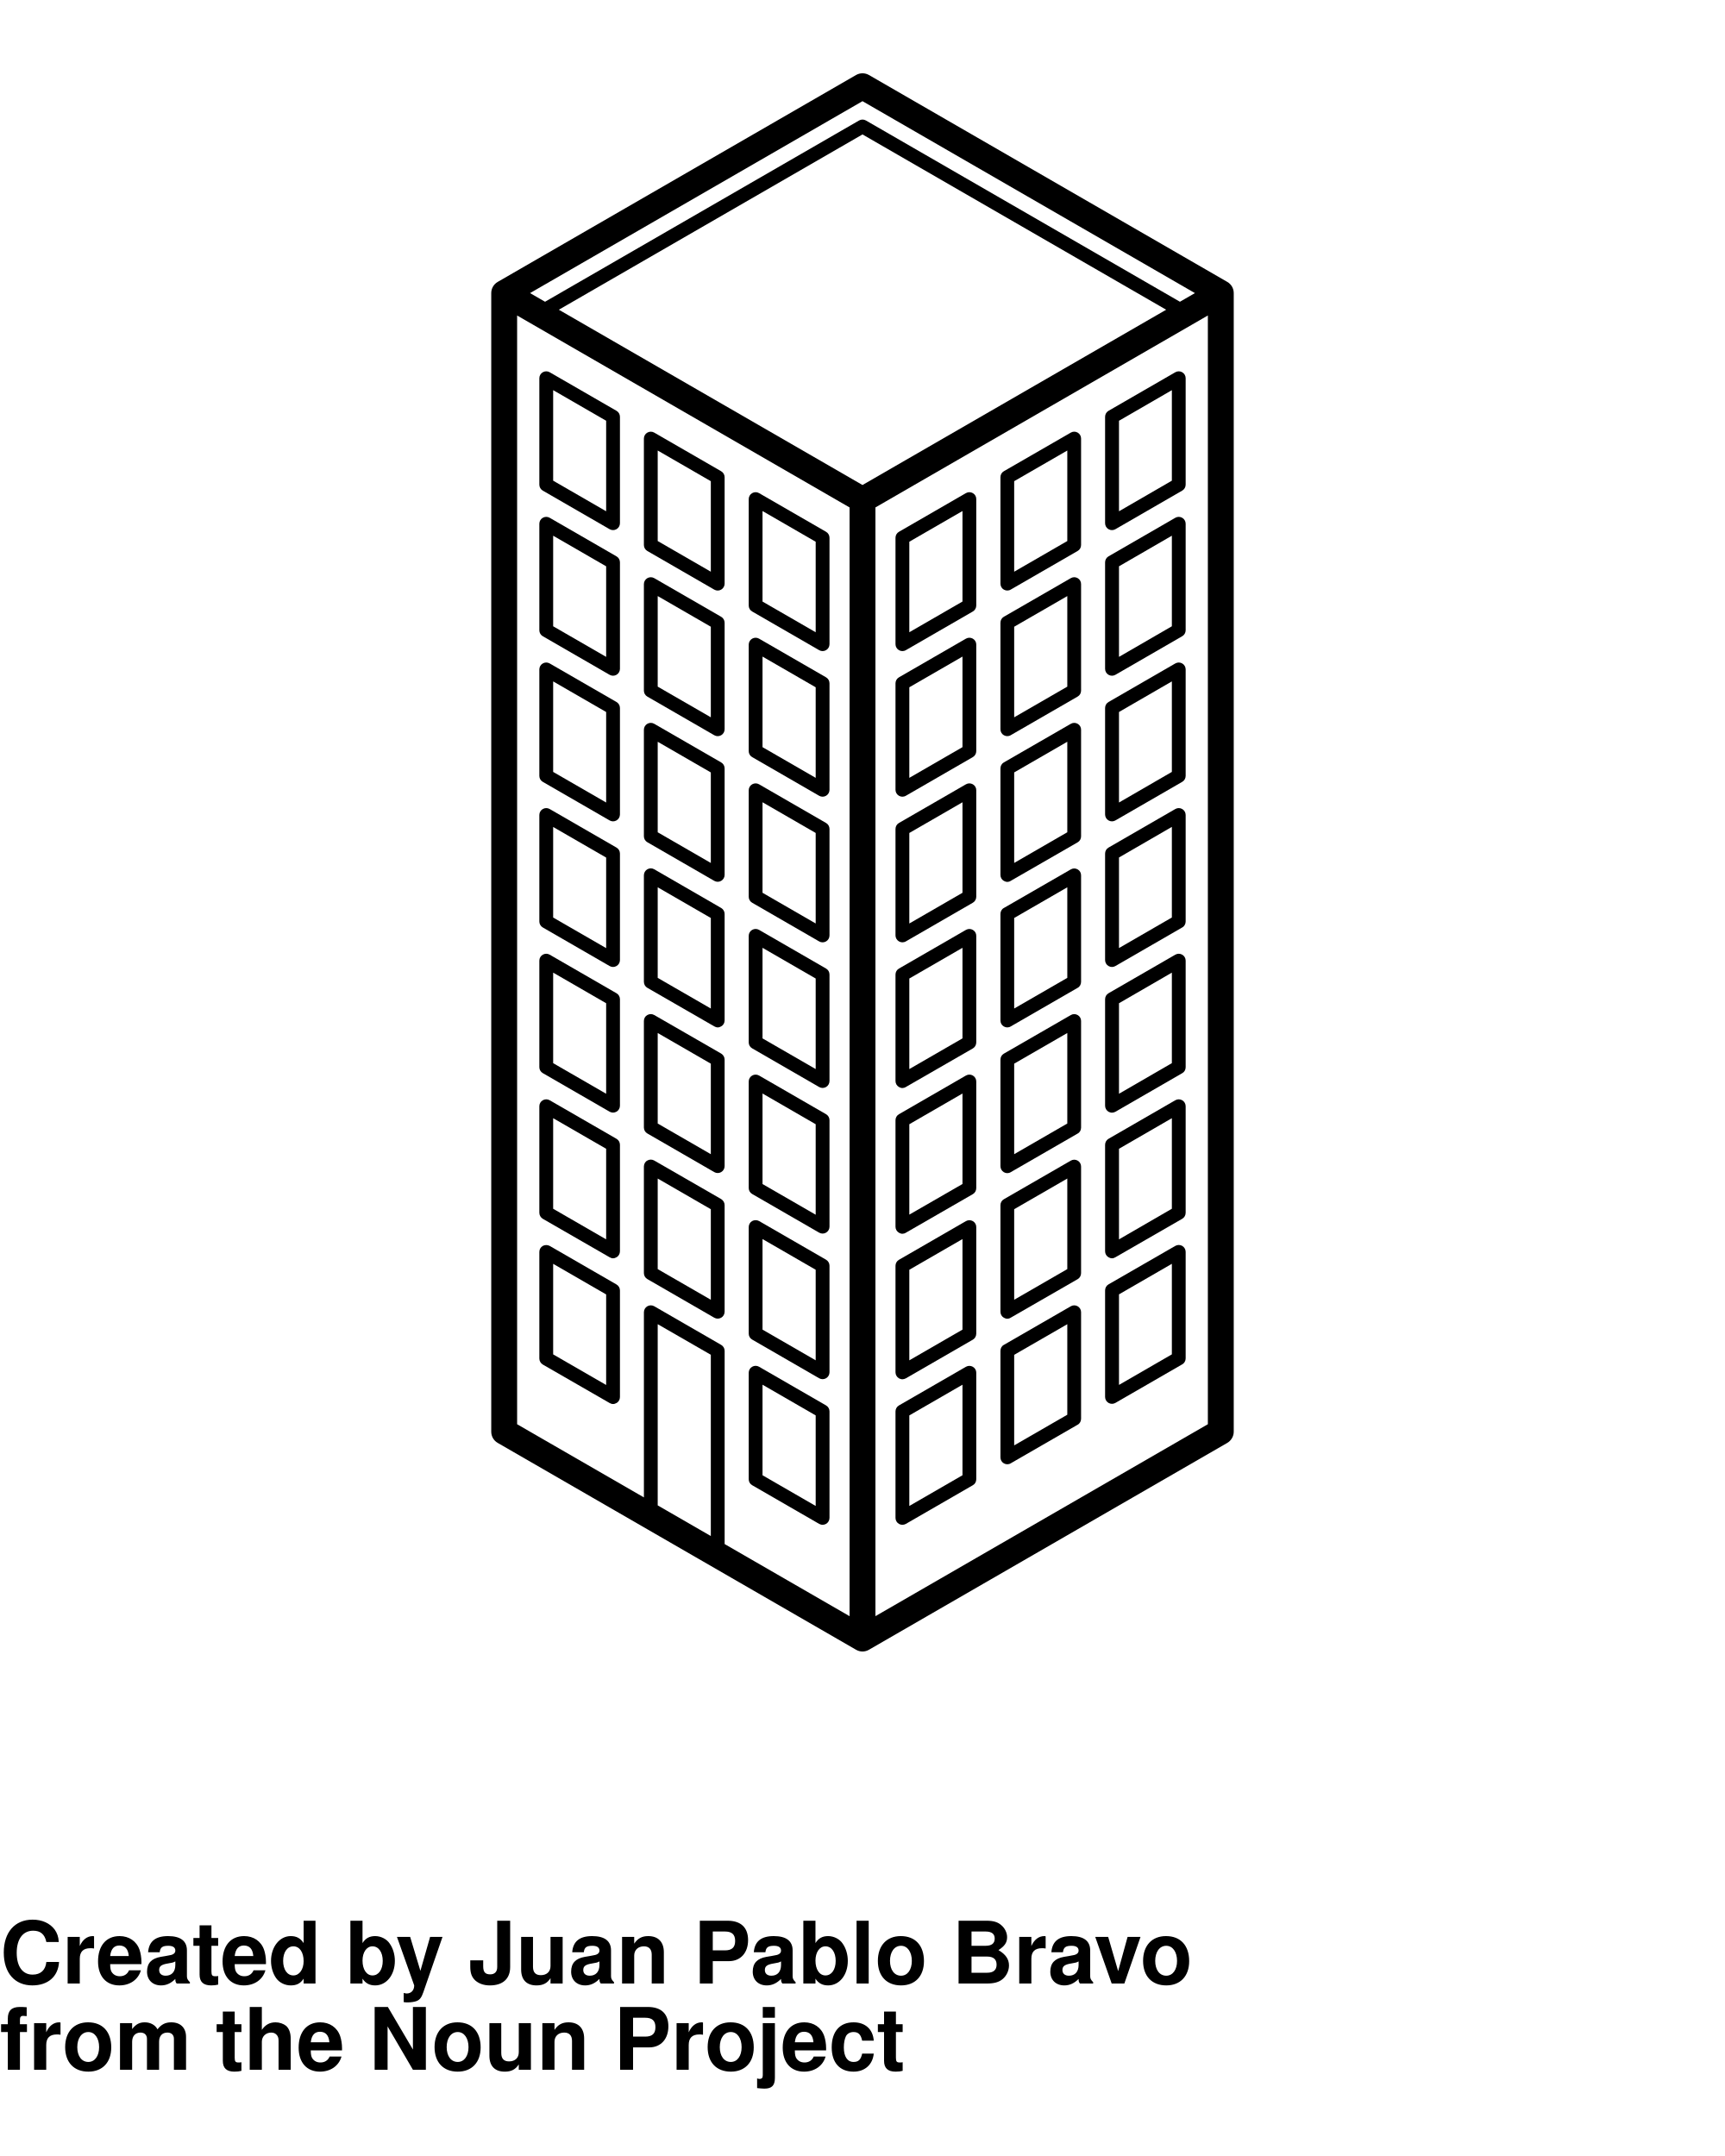
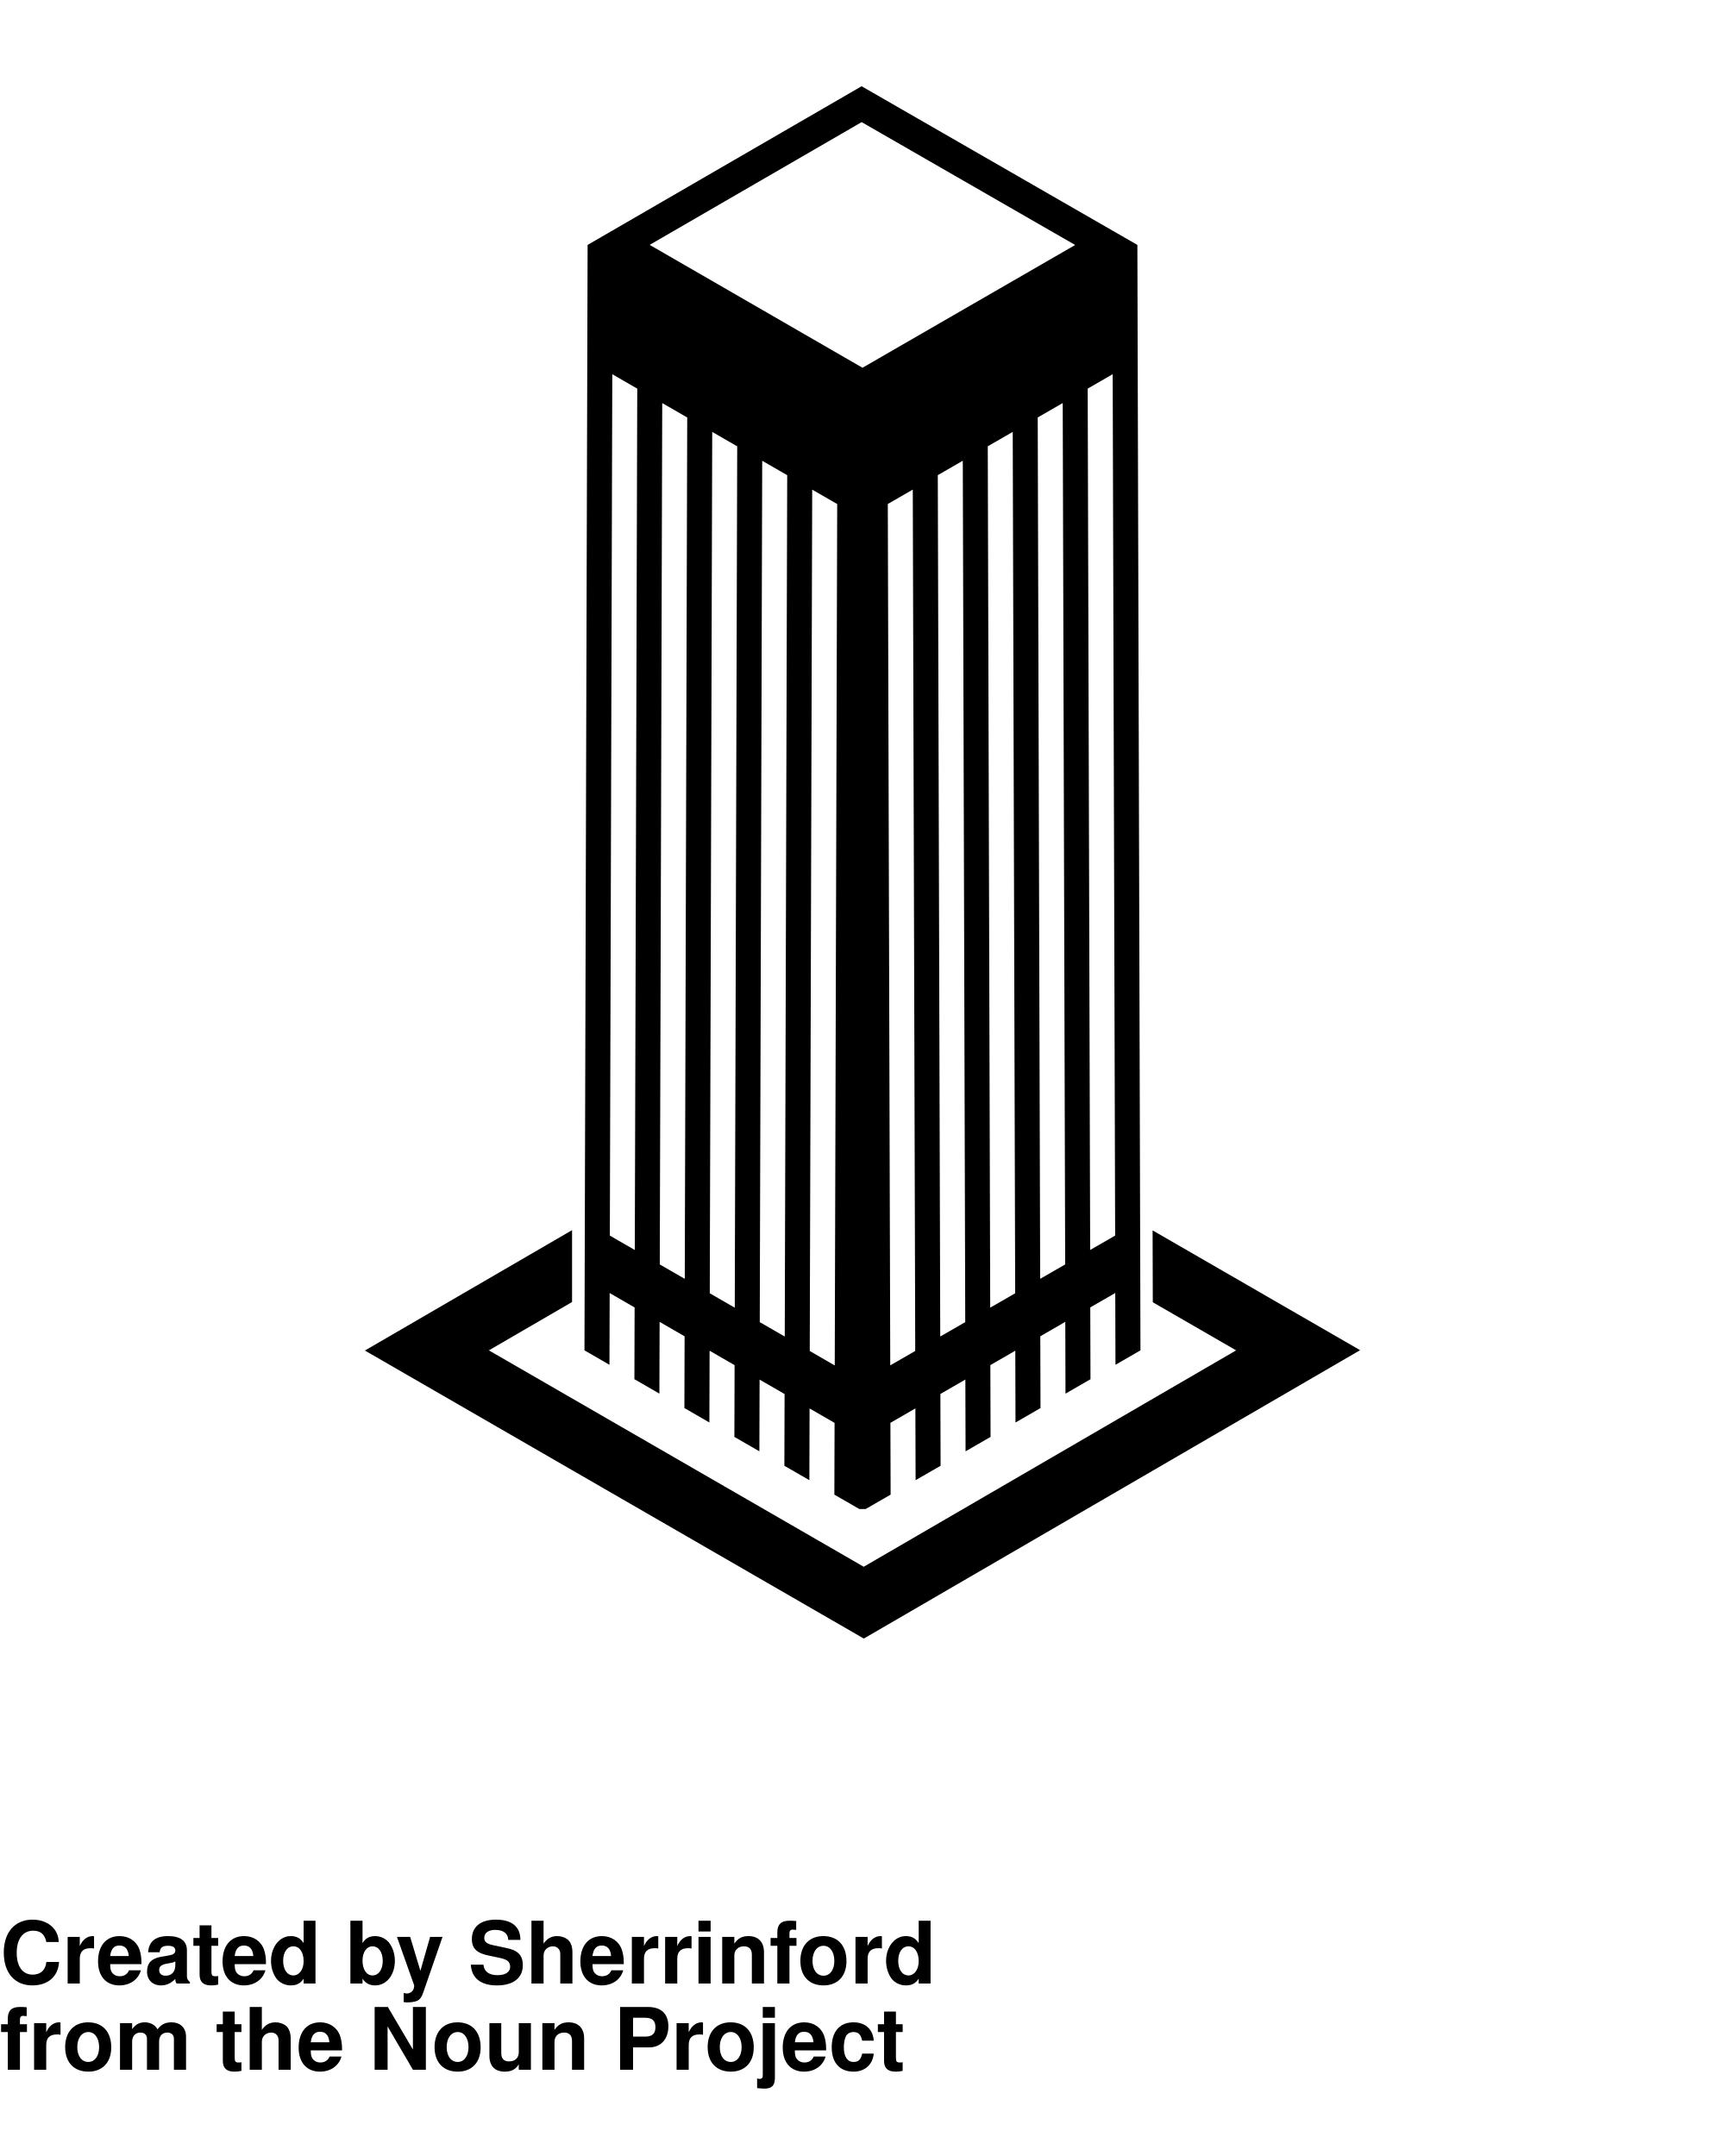
<svg xmlns="http://www.w3.org/2000/svg" version="1.1" x="0px" y="0px" viewBox="0 0 100 125" enable-background="new 0 0 100 100" xml:space="preserve">
-   <g>
-     <g>
-       <path d="M71.146,16.344L50.375,4.35c-0.232-0.134-0.518-0.134-0.75,0L28.853,16.344c-0.232,0.134-0.375,0.381-0.375,0.649v66.014    c0,0.269,0.143,0.517,0.375,0.649l20.772,11.992C49.741,95.716,49.87,95.75,50,95.75s0.259-0.034,0.375-0.102l20.771-11.992    c0.229-0.135,0.375-0.381,0.375-0.649V16.993C71.521,16.725,71.38,16.477,71.146,16.344z M50,28.12L32.397,17.957L50,7.794    l17.604,10.163L50,28.12z M50,5.866l19.271,11.127l-0.869,0.502L50.2,6.986c-0.125-0.072-0.275-0.072-0.4,0L31.597,17.495    l-0.87-0.502L50,5.866z M29.978,18.292l7,4.042L49.25,29.42v64.282l-7.242-4.181V78.32c0-0.146-0.076-0.274-0.2-0.346l-3.88-2.24    c-0.125-0.071-0.275-0.071-0.4,0c-0.124,0.072-0.2,0.203-0.2,0.347v10.735l-7.35-4.242V18.292z M38.128,87.279V76.773l3.079,1.773    v10.51L38.128,87.279z M50.75,93.701V29.419l12.271-7.086l7-4.042v64.282L50.75,93.701z" />
-       <path d="M68.534,72.234c-0.125-0.071-0.275-0.071-0.4,0l-3.872,2.231c-0.123,0.071-0.199,0.203-0.199,0.351v6.175    c0,0.143,0.076,0.274,0.199,0.346c0.063,0.036,0.131,0.054,0.2,0.054s0.138-0.018,0.2-0.054l3.872-2.235    c0.124-0.066,0.2-0.203,0.2-0.347v-6.174C68.734,72.438,68.658,72.307,68.534,72.234z M67.934,78.523l-3.065,1.771v-5.25    l3.065-1.771V78.523z" />
-       <path d="M68.534,63.79c-0.125-0.072-0.275-0.072-0.4,0l-3.872,2.235c-0.123,0.072-0.199,0.203-0.199,0.347v6.175    c0,0.143,0.076,0.275,0.199,0.346c0.063,0.037,0.131,0.06,0.2,0.06s0.138-0.021,0.2-0.06l3.872-2.23    c0.124-0.071,0.2-0.203,0.2-0.352v-6.175C68.734,63.994,68.658,63.861,68.534,63.79z M67.934,70.081l-3.065,1.774v-5.252    l3.065-1.773V70.081z" />
-       <path d="M62.473,75.734c-0.125-0.071-0.271-0.071-0.396,0l-3.884,2.24c-0.125,0.066-0.196,0.198-0.196,0.346v6.175    c0,0.144,0.071,0.274,0.196,0.346c0.063,0.036,0.135,0.054,0.199,0.054c0.068,0,0.143-0.018,0.199-0.054l3.881-2.239    c0.125-0.066,0.199-0.203,0.199-0.347v-6.174C62.673,75.938,62.598,75.807,62.473,75.734z M61.872,82.023L58.793,83.8v-5.25    l3.079-1.776V82.023z" />
-       <path d="M62.473,67.29c-0.125-0.072-0.271-0.072-0.396,0l-3.884,2.24c-0.125,0.071-0.196,0.202-0.196,0.346v6.175    c0,0.143,0.071,0.275,0.196,0.346c0.063,0.037,0.135,0.06,0.199,0.06c0.068,0,0.143-0.021,0.199-0.06l3.881-2.234    c0.125-0.071,0.199-0.203,0.199-0.352v-6.175C62.673,67.493,62.598,67.361,62.473,67.29z M61.872,73.58l-3.079,1.777v-5.25    l3.079-1.778V73.58z" />
-       <path d="M56.396,79.243c-0.125-0.072-0.275-0.072-0.4,0l-3.883,2.241c-0.124,0.072-0.2,0.203-0.2,0.347v6.174    c0,0.144,0.076,0.274,0.2,0.347c0.063,0.035,0.131,0.053,0.199,0.053c0.064,0,0.139-0.018,0.201-0.053l3.883-2.242    c0.123-0.066,0.199-0.198,0.199-0.346v-6.175C56.598,79.445,56.521,79.314,56.396,79.243z M55.796,85.532l-3.082,1.78v-5.25    l3.082-1.78V85.532z" />
-       <path d="M56.396,70.798c-0.125-0.071-0.275-0.071-0.4,0l-3.883,2.242c-0.124,0.071-0.2,0.203-0.2,0.346v6.175    c0,0.146,0.076,0.275,0.2,0.352c0.063,0.031,0.131,0.054,0.199,0.054c0.064,0,0.139-0.021,0.201-0.054l3.883-2.242    c0.123-0.068,0.199-0.203,0.199-0.352v-6.174C56.598,71.001,56.521,70.87,56.396,70.798z M55.796,77.089l-3.082,1.78v-5.251    l3.082-1.78V77.089z" />
-       <path d="M35.739,66.025l-3.873-2.235c-0.125-0.072-0.275-0.072-0.4,0c-0.124,0.071-0.2,0.203-0.2,0.346v6.175    c0,0.146,0.076,0.275,0.2,0.352l3.873,2.23c0.063,0.037,0.131,0.06,0.2,0.06s0.138-0.021,0.2-0.06    c0.124-0.065,0.2-0.203,0.2-0.346v-6.175C35.939,66.229,35.863,66.098,35.739,66.025z M35.139,71.855l-3.072-1.774V64.83    l3.072,1.773V71.855z" />
-       <path d="M37.527,74.158l3.88,2.24c0.063,0.035,0.131,0.054,0.2,0.054s0.138-0.019,0.2-0.054c0.124-0.071,0.2-0.203,0.2-0.352    v-6.175c0-0.146-0.076-0.271-0.2-0.351l-3.88-2.235c-0.125-0.072-0.275-0.072-0.4,0c-0.124,0.065-0.2,0.203-0.2,0.346v6.181    C37.327,73.954,37.403,74.086,37.527,74.158z M38.128,68.329l3.079,1.778v5.25l-3.079-1.777V68.329z" />
-       <path d="M35.739,74.471l-3.873-2.236c-0.125-0.066-0.275-0.066-0.4,0c-0.124,0.072-0.2,0.203-0.2,0.352v6.174    c0,0.146,0.076,0.275,0.2,0.352l3.873,2.23c0.063,0.036,0.131,0.059,0.2,0.059s0.138-0.021,0.2-0.059    c0.124-0.066,0.2-0.201,0.2-0.346v-6.18C35.939,74.674,35.863,74.542,35.739,74.471z M35.139,80.298l-3.072-1.774v-5.25    l3.072,1.774V80.298z" />
-       <path d="M43.604,86.109l3.883,2.242c0.063,0.03,0.131,0.054,0.2,0.054s0.138-0.021,0.2-0.054c0.124-0.071,0.2-0.203,0.2-0.352    v-6.17c0-0.143-0.076-0.275-0.2-0.346l-3.883-2.242c-0.125-0.072-0.275-0.072-0.4,0c-0.124,0.07-0.2,0.203-0.2,0.346v6.174    C43.403,85.906,43.479,86.038,43.604,86.109z M44.204,80.282l3.082,1.78v5.25l-3.082-1.78V80.282z" />
-       <path d="M43.604,77.666l3.883,2.242c0.063,0.035,0.131,0.054,0.2,0.054s0.138-0.019,0.2-0.054c0.124-0.071,0.2-0.203,0.2-0.346    v-6.181c0-0.143-0.076-0.271-0.2-0.346l-3.883-2.242c-0.125-0.067-0.275-0.067-0.4,0c-0.124,0.071-0.2,0.203-0.2,0.351v6.176    C43.403,77.463,43.479,77.595,43.604,77.666z M44.204,71.837l3.082,1.78v5.251l-3.082-1.78V71.837z" />
-       <path d="M62.473,58.85c-0.125-0.072-0.271-0.072-0.396,0l-3.884,2.239c-0.125,0.071-0.196,0.203-0.196,0.347v0.002v6.172    c0,0.146,0.071,0.274,0.196,0.351c0.063,0.036,0.135,0.056,0.199,0.056c0.068,0,0.143-0.02,0.199-0.056l3.881-2.24    c0.125-0.065,0.199-0.198,0.199-0.346V59.2v-0.005C62.673,59.053,62.598,58.921,62.473,58.85z M61.872,65.139l-3.079,1.778v-5.248    l3.079-1.778V65.139z" />
-       <path d="M68.534,46.905c-0.125-0.072-0.275-0.072-0.4,0l-3.872,2.236c-0.123,0.071-0.199,0.203-0.199,0.346v6.175    c0,0.143,0.076,0.275,0.199,0.346c0.063,0.036,0.131,0.055,0.2,0.055s0.138-0.019,0.2-0.055l3.872-2.236    c0.124-0.065,0.2-0.203,0.2-0.346v-6.175C68.734,47.108,68.658,46.976,68.534,46.905z M67.934,53.195l-3.065,1.771v-5.251    l3.065-1.774V53.195z" />
-       <path d="M68.534,55.35c-0.125-0.072-0.275-0.072-0.4,0l-3.872,2.236c-0.123,0.071-0.199,0.203-0.199,0.346v0.002v6.172    c0,0.146,0.076,0.274,0.199,0.351c0.063,0.03,0.131,0.054,0.2,0.054s0.138-0.021,0.2-0.054l3.872-2.236    c0.124-0.065,0.2-0.198,0.2-0.346V55.7v-0.005C68.734,55.553,68.658,55.421,68.534,55.35z M67.934,61.639l-3.065,1.774v-5.248    l3.065-1.774V61.639z" />
-       <path d="M56.396,53.913c-0.125-0.072-0.275-0.072-0.4,0l-3.883,2.242c-0.124,0.071-0.2,0.202-0.2,0.346v6.175    c0,0.143,0.076,0.275,0.2,0.346c0.063,0.037,0.131,0.06,0.199,0.06c0.064,0,0.139-0.021,0.201-0.06l3.883-2.236    c0.123-0.071,0.199-0.203,0.199-0.352v-6.175C56.598,54.116,56.521,53.984,56.396,53.913z M55.796,60.203l-3.082,1.779v-5.25    l3.082-1.78V60.203z" />
-       <path d="M56.396,62.357c-0.125-0.072-0.275-0.072-0.4,0L52.113,64.6c-0.124,0.07-0.2,0.202-0.2,0.346v0.008v6.171    c0,0.146,0.076,0.271,0.2,0.346c0.063,0.036,0.131,0.06,0.199,0.06c0.064,0,0.139-0.021,0.201-0.06l3.883-2.237    c0.123-0.07,0.199-0.203,0.199-0.351V62.71v-0.003C56.598,62.561,56.521,62.43,56.396,62.357z M55.796,68.646l-3.082,1.775V65.18    l3.082-1.781V68.646z" />
-       <path d="M62.473,50.405c-0.125-0.072-0.271-0.072-0.396,0l-3.884,2.239c-0.125,0.066-0.196,0.203-0.196,0.347v6.175    c0,0.143,0.071,0.275,0.196,0.346c0.063,0.036,0.135,0.055,0.199,0.055c0.068,0,0.143-0.019,0.199-0.055l3.881-2.24    c0.125-0.065,0.199-0.203,0.199-0.346v-6.175C62.673,50.607,62.598,50.476,62.473,50.405z M61.872,56.695l-3.079,1.777v-5.25    l3.079-1.779V56.695z" />
-       <path d="M35.739,49.141l-3.873-2.236c-0.125-0.072-0.275-0.072-0.4,0c-0.124,0.071-0.2,0.203-0.2,0.346v6.175    c0,0.143,0.076,0.275,0.2,0.346l3.873,2.236c0.063,0.036,0.131,0.055,0.2,0.055s0.138-0.019,0.2-0.055    c0.124-0.07,0.2-0.203,0.2-0.346v-6.175C35.939,49.344,35.863,49.212,35.739,49.141z M35.139,54.97l-3.072-1.774v-5.25    l3.072,1.774V54.97z" />
-       <path d="M35.739,57.586l-3.873-2.236c-0.125-0.072-0.275-0.072-0.4,0c-0.124,0.071-0.2,0.203-0.2,0.346V55.7v6.171    c0,0.145,0.076,0.273,0.2,0.346l3.873,2.236c0.063,0.033,0.131,0.054,0.2,0.054s0.138-0.021,0.2-0.054    c0.124-0.071,0.2-0.203,0.2-0.348v-6.172v-0.002C35.939,57.789,35.863,57.657,35.739,57.586z M35.139,63.413l-3.072-1.774v-5.248    l3.072,1.774V63.413z" />
-       <path d="M43.604,60.781l3.883,2.242c0.063,0.035,0.131,0.054,0.2,0.054s0.138-0.019,0.2-0.054c0.124-0.071,0.2-0.203,0.2-0.352    V56.5c0-0.145-0.076-0.273-0.2-0.346l-3.883-2.242c-0.125-0.072-0.275-0.072-0.4,0c-0.124,0.068-0.2,0.203-0.2,0.346v6.178    C43.403,60.578,43.479,60.709,43.604,60.781z M44.204,54.952l3.082,1.78v5.25l-3.082-1.779V54.952z" />
-       <path d="M37.527,57.271l3.88,2.235c0.063,0.036,0.131,0.06,0.2,0.06s0.138-0.021,0.2-0.06c0.124-0.065,0.2-0.198,0.2-0.346V52.99    c0-0.146-0.076-0.275-0.2-0.348l-3.88-2.243c-0.125-0.072-0.275-0.072-0.4,0c-0.124,0.071-0.2,0.206-0.2,0.346v6.175    C37.327,57.068,37.403,57.201,37.527,57.271z M38.128,51.443l3.079,1.779v5.25l-3.079-1.777V51.443z" />
-       <path d="M43.604,69.225l3.883,2.241c0.063,0.036,0.131,0.054,0.2,0.054s0.138-0.018,0.2-0.054c0.124-0.071,0.2-0.202,0.2-0.346    v-6.171v-0.004c0-0.146-0.076-0.274-0.2-0.346l-3.883-2.242c-0.125-0.071-0.275-0.071-0.4,0c-0.124,0.072-0.2,0.203-0.2,0.347    v0.003v6.171C43.403,69.021,43.479,69.152,43.604,69.225z M47.286,70.427l-3.082-1.78v-5.248l3.082,1.781V70.427z" />
-       <path d="M37.527,65.716l3.88,2.24c0.063,0.036,0.131,0.054,0.2,0.054s0.138-0.018,0.2-0.054c0.124-0.071,0.2-0.203,0.2-0.347    v-6.17v-0.004c0-0.146-0.076-0.274-0.2-0.351l-3.88-2.235c-0.125-0.072-0.275-0.072-0.4,0c-0.124,0.066-0.2,0.198-0.2,0.346v0.003    v6.171C37.327,65.514,37.403,65.645,37.527,65.716z M41.207,66.917l-3.079-1.778v-5.248l3.079,1.778V66.917z" />
-       <path d="M68.534,30.02c-0.125-0.072-0.275-0.072-0.4,0l-3.872,2.236c-0.123,0.071-0.199,0.203-0.199,0.346v6.175    c0,0.143,0.076,0.275,0.199,0.346c0.063,0.036,0.131,0.054,0.2,0.054s0.138-0.018,0.2-0.054l3.872-2.236    c0.124-0.071,0.2-0.203,0.2-0.346v-6.175C68.734,30.223,68.658,30.091,68.534,30.02z M67.934,36.31l-3.065,1.774v-5.251    l3.065-1.774V36.31z" />
-       <path d="M68.534,38.465c-0.125-0.072-0.275-0.072-0.4,0l-3.872,2.236c-0.123,0.071-0.199,0.203-0.199,0.346v0.002v6.171    c0,0.143,0.076,0.275,0.199,0.346c0.063,0.036,0.131,0.054,0.2,0.054s0.138-0.018,0.2-0.054l3.872-2.236    c0.124-0.071,0.2-0.203,0.2-0.346v-6.171v-0.002C68.734,38.668,68.658,38.536,68.534,38.465z M67.934,44.754l-3.065,1.774V41.28    l3.065-1.774V44.754z" />
-       <path d="M56.396,37.028c-0.125-0.072-0.275-0.072-0.4,0l-3.883,2.242c-0.124,0.071-0.2,0.203-0.2,0.346v6.175    c0,0.143,0.076,0.275,0.2,0.346c0.063,0.036,0.131,0.054,0.199,0.054c0.064,0,0.139-0.018,0.201-0.054l3.883-2.242    c0.123-0.071,0.199-0.203,0.199-0.346v-6.175C56.598,37.231,56.521,37.099,56.396,37.028z M55.796,43.318l-3.082,1.78v-5.251    l3.082-1.78V43.318z" />
-       <path d="M56.396,28.59c-0.125-0.072-0.275-0.072-0.4,0l-3.883,2.242c-0.124,0.071-0.2,0.203-0.2,0.346v6.171    c0,0.143,0.076,0.275,0.2,0.346c0.063,0.036,0.131,0.054,0.199,0.054c0.064,0,0.139-0.018,0.201-0.054l3.883-2.242    c0.123-0.071,0.199-0.203,0.199-0.346v-6.171C56.598,28.793,56.521,28.661,56.396,28.59z M55.796,34.876l-3.082,1.78v-5.248    l3.082-1.78V34.876z" />
-       <path d="M62.473,25.081c-0.125-0.072-0.271-0.072-0.396,0l-3.884,2.24c-0.125,0.071-0.196,0.203-0.196,0.346v6.171    c0,0.143,0.071,0.275,0.196,0.346c0.063,0.036,0.135,0.054,0.199,0.054c0.068,0,0.143-0.018,0.199-0.054l3.881-2.24    c0.125-0.071,0.199-0.203,0.199-0.346v-6.171C62.673,25.285,62.598,25.153,62.473,25.081z M61.872,31.368l-3.079,1.778v-5.248    l3.079-1.778V31.368z" />
-       <path d="M62.473,41.964c-0.125-0.072-0.271-0.072-0.396,0l-3.884,2.24c-0.125,0.071-0.196,0.203-0.196,0.346v0.003v6.172    c0,0.146,0.071,0.274,0.196,0.346c0.063,0.035,0.135,0.059,0.199,0.059c0.068,0,0.143-0.021,0.199-0.059l3.881-2.235    c0.125-0.071,0.199-0.203,0.199-0.346v-6.171V42.31C62.673,42.167,62.598,42.036,62.473,41.964z M61.872,48.253l-3.079,1.778    v-5.248l3.079-1.778V48.253z" />
-       <path d="M62.473,33.519c-0.125-0.072-0.271-0.072-0.396,0l-3.884,2.24c-0.125,0.071-0.196,0.203-0.196,0.346v6.175    c0,0.143,0.071,0.275,0.196,0.346c0.063,0.036,0.135,0.054,0.199,0.054c0.068,0,0.143-0.018,0.199-0.054l3.881-2.24    c0.125-0.071,0.199-0.203,0.199-0.346v-6.175C62.673,33.723,62.598,33.591,62.473,33.519z M61.872,39.81l-3.079,1.778v-5.251    l3.079-1.778V39.81z" />
-       <path d="M56.396,45.472c-0.125-0.072-0.275-0.072-0.4,0l-3.883,2.242c-0.124,0.071-0.2,0.203-0.2,0.346v0.003v6.171    c0,0.143,0.076,0.271,0.2,0.346c0.063,0.036,0.131,0.054,0.199,0.054c0.064,0,0.139-0.018,0.201-0.054l3.883-2.242    c0.123-0.07,0.199-0.203,0.199-0.346v-6.171v-0.003C56.598,45.675,56.521,45.543,56.396,45.472z M55.796,51.762l-3.082,1.78    v-5.248l3.082-1.78V51.762z" />
-       <path d="M68.534,21.582c-0.125-0.072-0.275-0.072-0.4,0l-3.872,2.236c-0.123,0.071-0.199,0.203-0.199,0.346v6.171    c0,0.143,0.076,0.275,0.199,0.346c0.063,0.036,0.131,0.054,0.2,0.054s0.138-0.018,0.2-0.054l3.872-2.236    c0.124-0.071,0.2-0.203,0.2-0.346v-6.171C68.734,21.785,68.658,21.653,68.534,21.582z M67.934,27.869l-3.065,1.774v-5.248    l3.065-1.774V27.869z" />
-       <path d="M43.604,43.895l3.883,2.242c0.063,0.036,0.131,0.054,0.2,0.054s0.138-0.018,0.2-0.054c0.124-0.071,0.2-0.203,0.2-0.346    v-6.175c0-0.143-0.076-0.275-0.2-0.346l-3.883-2.242c-0.125-0.072-0.275-0.072-0.4,0c-0.124,0.071-0.2,0.203-0.2,0.346v6.175    C43.403,43.692,43.479,43.824,43.604,43.895z M44.204,38.067l3.082,1.78v5.251l-3.082-1.78V38.067z" />
-       <path d="M43.604,35.453l3.883,2.242c0.063,0.036,0.131,0.054,0.2,0.054s0.138-0.018,0.2-0.054c0.124-0.071,0.2-0.203,0.2-0.346    v-6.171c0-0.143-0.076-0.275-0.2-0.346l-3.883-2.242c-0.125-0.072-0.275-0.072-0.4,0c-0.124,0.071-0.2,0.203-0.2,0.346v6.171    C43.403,35.25,43.479,35.382,43.604,35.453z M44.204,29.629l3.082,1.78v5.248l-3.082-1.78V29.629z" />
-       <path d="M35.739,40.701l-3.873-2.236c-0.125-0.072-0.275-0.072-0.4,0c-0.124,0.071-0.2,0.203-0.2,0.346v0.002v6.171    c0,0.143,0.076,0.275,0.2,0.346l3.873,2.236c0.063,0.036,0.131,0.054,0.2,0.054s0.138-0.018,0.2-0.054    c0.124-0.071,0.2-0.203,0.2-0.346v-6.171v-0.002C35.939,40.904,35.863,40.772,35.739,40.701z M35.139,46.528l-3.072-1.774v-5.248    l3.072,1.774V46.528z" />
-       <path d="M35.739,32.256l-3.873-2.236c-0.125-0.072-0.275-0.072-0.4,0c-0.124,0.071-0.2,0.203-0.2,0.346v6.175    c0,0.143,0.076,0.275,0.2,0.346l3.873,2.236c0.063,0.036,0.131,0.054,0.2,0.054s0.138-0.018,0.2-0.054    c0.124-0.071,0.2-0.203,0.2-0.346v-6.175C35.939,32.459,35.863,32.327,35.739,32.256z M35.139,38.084l-3.072-1.774v-5.251    l3.072,1.774V38.084z" />
-       <path d="M37.527,40.387l3.88,2.24c0.063,0.036,0.131,0.054,0.2,0.054s0.138-0.018,0.2-0.054c0.124-0.071,0.2-0.203,0.2-0.346    v-6.175c0-0.143-0.076-0.275-0.2-0.346l-3.88-2.24c-0.125-0.072-0.275-0.072-0.4,0c-0.124,0.071-0.2,0.203-0.2,0.346v6.175    C37.327,40.184,37.403,40.316,37.527,40.387z M38.128,34.558l3.079,1.778v5.251l-3.079-1.778V34.558z" />
-       <path d="M35.739,23.818l-3.873-2.236c-0.125-0.072-0.275-0.072-0.4,0c-0.124,0.071-0.2,0.203-0.2,0.346v6.171    c0,0.143,0.076,0.275,0.2,0.346l3.873,2.236c0.063,0.036,0.131,0.054,0.2,0.054s0.138-0.018,0.2-0.054    c0.124-0.071,0.2-0.203,0.2-0.346v-6.171C35.939,24.021,35.863,23.889,35.739,23.818z M35.139,29.642l-3.072-1.774V22.62    l3.072,1.774V29.642z" />
-       <path d="M37.527,31.945l3.88,2.24c0.063,0.036,0.131,0.054,0.2,0.054s0.138-0.018,0.2-0.054c0.124-0.071,0.2-0.203,0.2-0.346    v-6.171c0-0.143-0.076-0.275-0.2-0.346l-3.88-2.24c-0.125-0.072-0.275-0.072-0.4,0c-0.124,0.071-0.2,0.203-0.2,0.346v6.171    C37.327,31.742,37.403,31.874,37.527,31.945z M38.128,26.12l3.079,1.778v5.248l-3.079-1.778V26.12z" />
-       <path d="M37.527,48.83l3.88,2.24c0.063,0.035,0.131,0.054,0.2,0.054s0.138-0.019,0.2-0.054c0.124-0.071,0.2-0.203,0.2-0.346V44.55    l0,0c0-0.143-0.076-0.275-0.2-0.346l-3.88-2.24c-0.125-0.072-0.275-0.072-0.4,0c-0.124,0.071-0.2,0.203-0.2,0.346v0.002v6.171    C37.327,48.627,37.403,48.759,37.527,48.83z M41.207,50.032l-3.079-1.778v-5.248l3.079,1.778V50.032z" />
-       <path d="M43.604,52.339l3.883,2.242c0.063,0.036,0.131,0.054,0.2,0.054s0.138-0.018,0.2-0.054c0.124-0.071,0.2-0.203,0.2-0.347    v-6.17V48.06c0-0.143-0.076-0.275-0.2-0.346l-3.883-2.242c-0.125-0.072-0.275-0.072-0.4,0c-0.124,0.071-0.2,0.203-0.2,0.346v0.003    v6.171C43.403,52.136,43.479,52.268,43.604,52.339z M47.286,53.541l-3.082-1.78v-5.248l3.082,1.78V53.541z" />
-     </g>
-   </g>
-   <text x="0" y="115" fill="#000000" font-size="5px" font-weight="bold" font-family="'Helvetica Neue', Helvetica, Arial-Unicode, Arial, Sans-serif">Created by Juan Pablo Bravo</text>
+   <path d="M65.935,14.2L49.948,5l-15.884,9.2l-0.182,64.09l1.449,0.837l0.012-4.16l1.446,0.836l-0.012,4.159l1.449,0.837l0.012-4.16  l1.449,0.837l-0.012,4.159l1.449,0.837l0.012-4.16l1.449,0.837l-0.012,4.159l1.449,0.837l0.012-4.159l1.449,0.836l-0.012,4.16  l1.449,0.836l0.012-4.159l1.449,0.836l-0.012,4.16l1.449,0.836h0.363l1.449-0.836l-0.012-4.162l1.448-0.837l0.012,4.162l1.449-0.836  l-0.012-4.162l1.448-0.837l0.012,4.162l1.449-0.837l-0.012-4.162l1.446-0.835l0.012,4.162l1.449-0.836l-0.012-4.162l1.449-0.838  l0.012,4.163l1.449-0.836l-0.013-4.163l1.449-0.837l0.012,4.163l1.449-0.837L65.935,14.2z M49.951,7.08l12.378,7.124L50,21.321  l-12.338-7.124L49.951,7.08z M36.8,72.473l-1.447-0.836l0.142-49.94l1.447,0.835L36.8,72.473z M39.697,74.146l-1.449-0.837  l0.142-49.94l1.449,0.836L39.697,74.146z M42.595,75.818l-1.449-0.837l0.142-49.94l1.449,0.836L42.595,75.818z M45.493,77.491  l-1.449-0.837l0.142-49.94l1.449,0.836L45.493,77.491z M48.391,79.165l-1.449-0.837l0.142-49.941l1.449,0.836L48.391,79.165z   M51.609,79.161l-0.142-49.94l1.448-0.837l0.142,49.941L51.609,79.161z M54.507,77.488l-0.142-49.94l1.449-0.836l0.142,49.941  L54.507,77.488z M57.404,75.815l-0.142-49.94l1.447-0.835l0.142,49.941L57.404,75.815z M60.3,74.144l-0.142-49.94l1.449-0.836  l0.142,49.941L60.3,74.144z M63.198,72.471l-0.143-49.94l1.449-0.836l0.142,49.941L63.198,72.471z" />
+   <polygon points="73.461,75.171 66.817,71.335 66.829,75.502 71.66,78.291 50.071,90.837 28.34,78.291 33.163,75.488 33.163,71.321   26.53,75.176 21.153,78.301 26.539,81.41 48.27,93.957 50.077,95 51.881,93.952 73.47,81.405 78.847,78.28 " />
+   <text x="0" y="115" fill="#000000" font-size="5px" font-weight="bold" font-family="'Helvetica Neue', Helvetica, Arial-Unicode, Arial, Sans-serif">Created by Sherrinford</text>
  <text x="0" y="120" fill="#000000" font-size="5px" font-weight="bold" font-family="'Helvetica Neue', Helvetica, Arial-Unicode, Arial, Sans-serif">from the Noun Project</text>
</svg>
